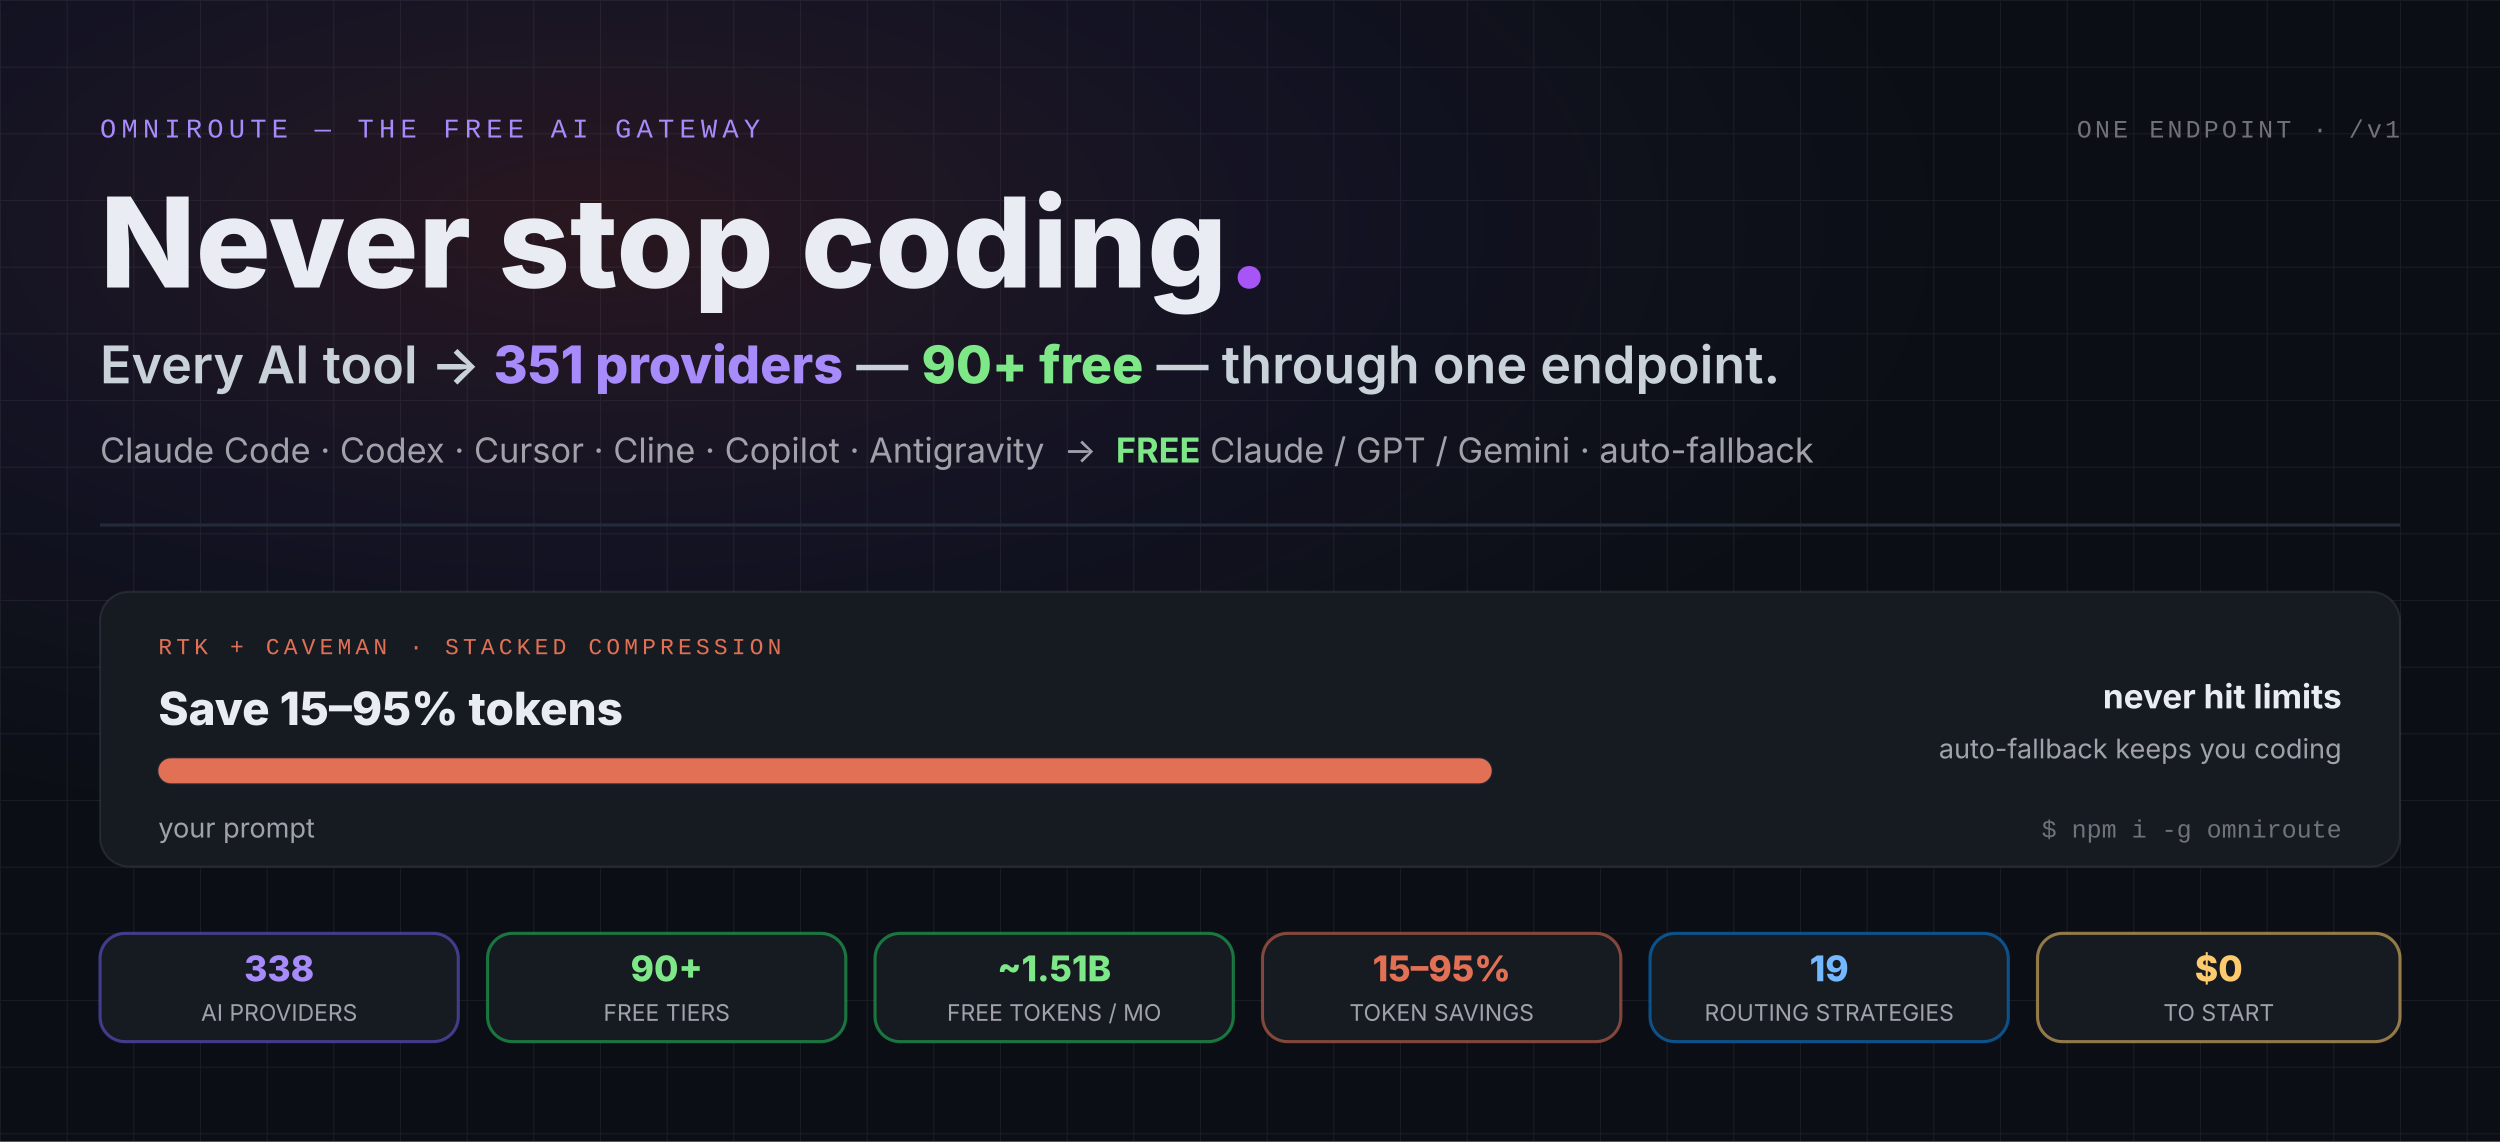
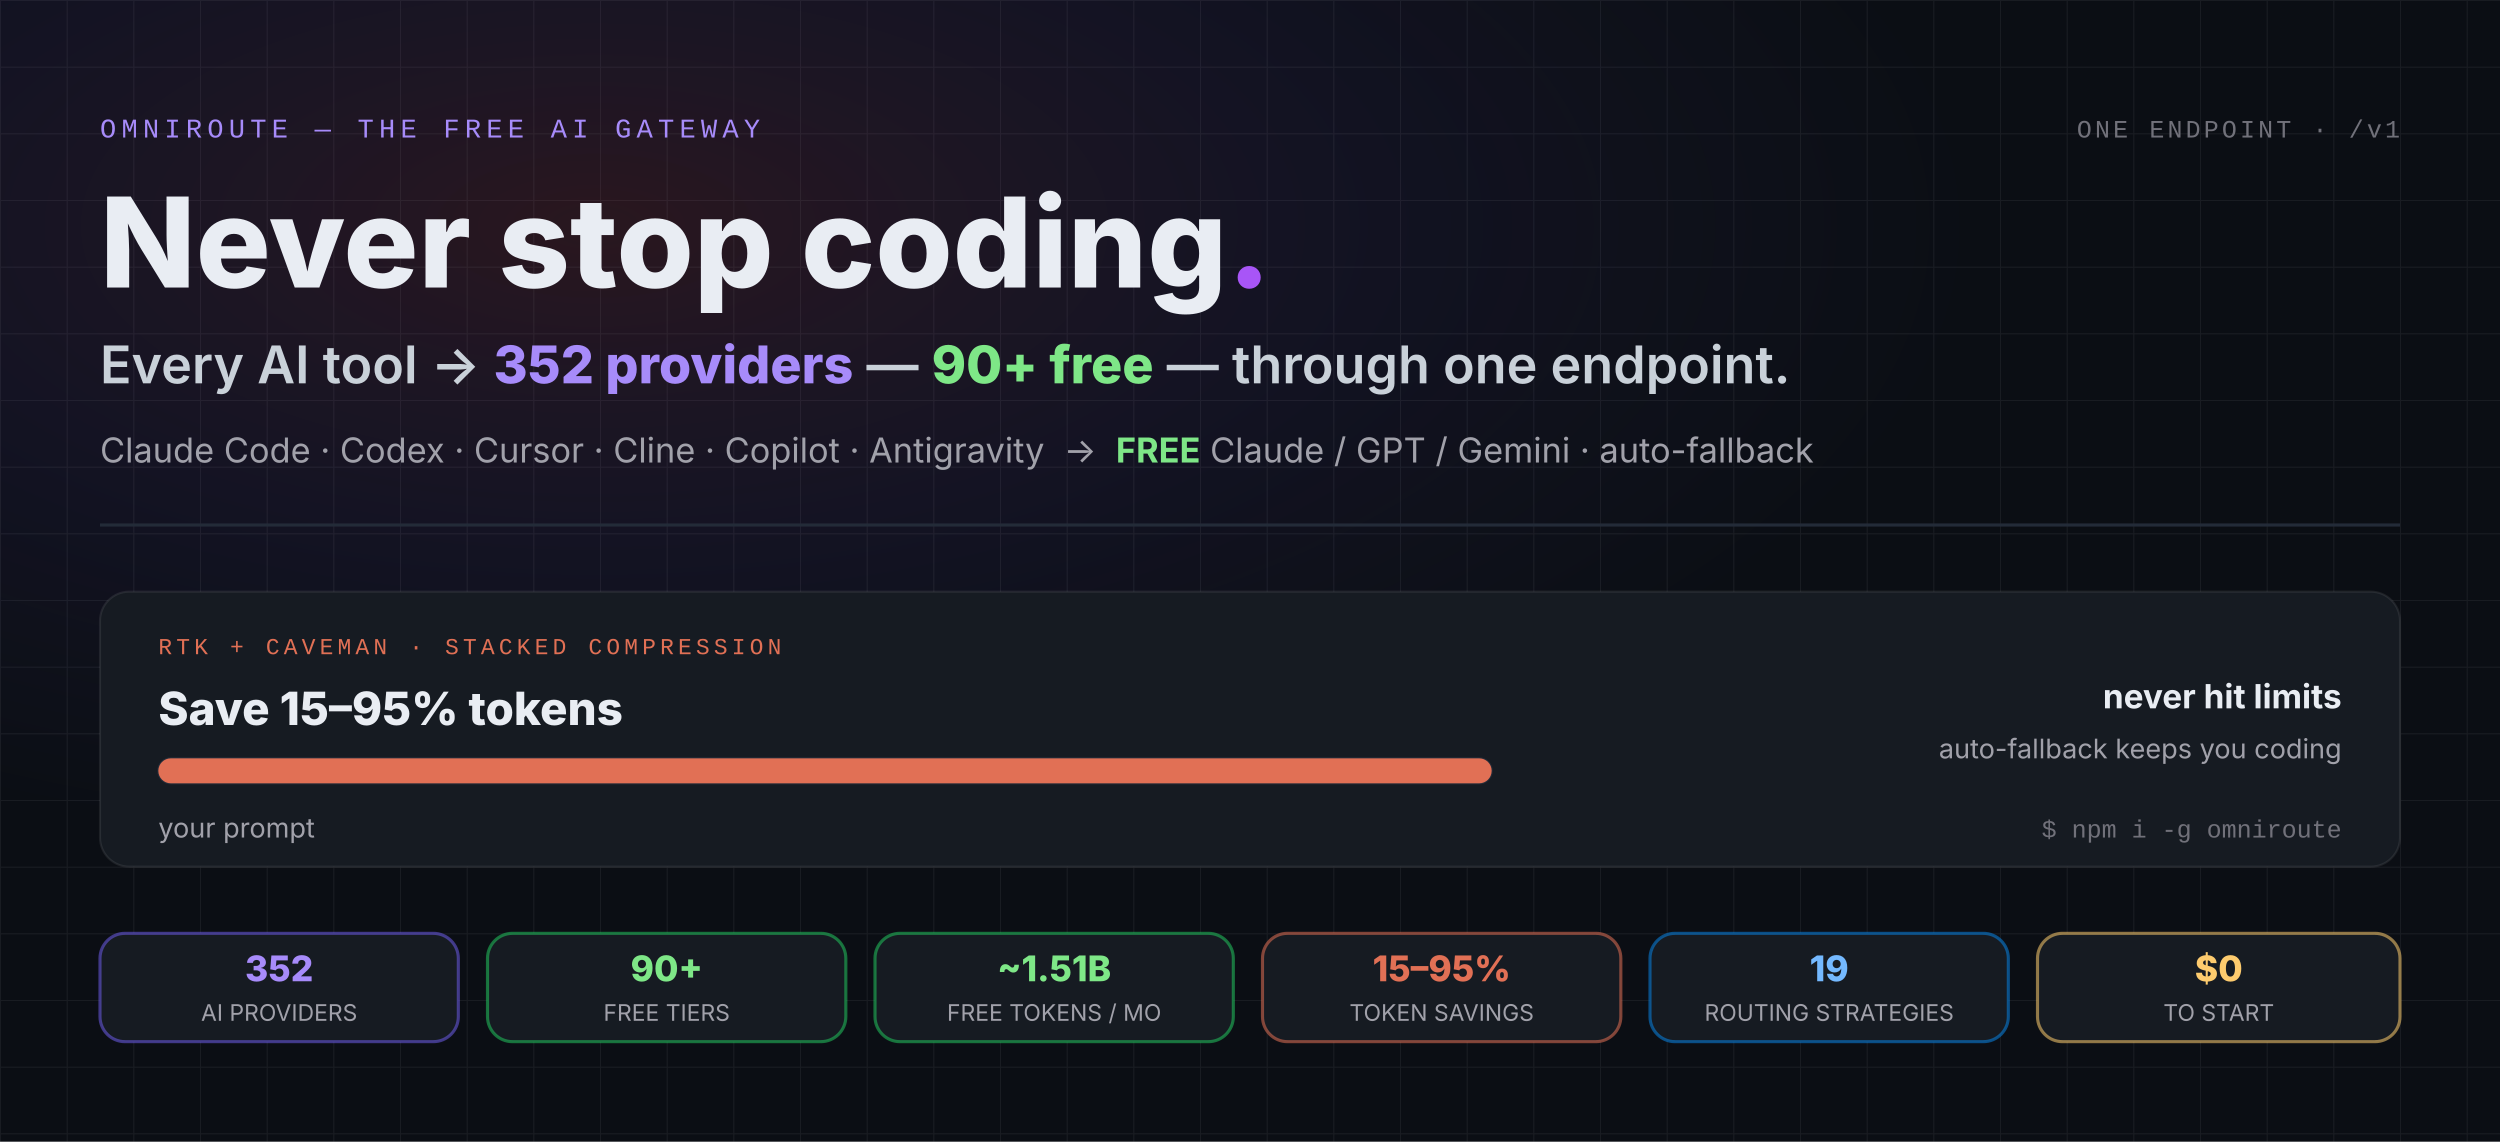
- <svg xmlns="http://www.w3.org/2000/svg" viewBox="0 0 1200 548" role="img" aria-label="OmniRoute hero: Never stop coding. Every AI tool to 351 providers — 90+ free — through one endpoint. Claude Code, Codex, Cursor, Cline, Copilot and Antigravity into free Claude, GPT and Gemini with auto-fallback. RTK + Caveman stacked compression saves 15 to 95 percent of tokens — about 89 percent average on tool-heavy sessions — so you never hit limits. Stats: 351 AI providers, 90+ free tiers, about 1.51B free tokens per month, 15 to 95 percent token savings, 19 routing strategies, zero dollars to start.">
+ <svg xmlns="http://www.w3.org/2000/svg" viewBox="0 0 1200 548" role="img" aria-label="OmniRoute hero: Never stop coding. Every AI tool to 352 providers — 90+ free — through one endpoint. Claude Code, Codex, Cursor, Cline, Copilot and Antigravity into free Claude, GPT and Gemini with auto-fallback. RTK + Caveman stacked compression saves 15 to 95 percent of tokens — about 89 percent average on tool-heavy sessions — so you never hit limits. Stats: 352 AI providers, 90+ free tiers, about 1.51B free tokens per month, 15 to 95 percent token savings, 19 routing strategies, zero dollars to start.">
  <defs>
    <pattern id="gridPaperH" width="32" height="32" patternUnits="userSpaceOnUse">
      <path d="M 32 0 L 0 0 0 32" fill="none" stroke="#ffffff" stroke-opacity="0.06" stroke-width="1" />
    </pattern>
    <radialGradient id="bgGlowH" cx="24%" cy="20%" r="55%">
      <stop offset="0%" stop-color="#e54d5e" stop-opacity="0.14" />
      <stop offset="55%" stop-color="#8b5cf6" stop-opacity="0.06" />
      <stop offset="100%" stop-color="#6366f1" stop-opacity="0" />
    </radialGradient>
    <linearGradient id="gradBrandH" x1="0" y1="0" x2="1" y2="1">
      <stop offset="0%" stop-color="#e54d5e" />
      <stop offset="100%" stop-color="#a855f7" />
    </linearGradient>
    <path id="dividerPathH" d="M 48,252 L 1152,252" />
  </defs>
  <rect width="1200" height="548" fill="#0b0e14" />
  <rect width="1200" height="548" fill="url(#gridPaperH)" />
  <rect width="1200" height="548" fill="url(#bgGlowH)" />
  <text x="48" y="66" font-family="Consolas, 'Courier New', monospace" font-size="13" letter-spacing="2.5" fill="#a78bfa">OMNIROUTE — THE FREE AI GATEWAY</text>
  <text x="1152" y="66" text-anchor="end" font-family="Consolas, 'Courier New', monospace" font-size="12" letter-spacing="1.5" fill="#71717a">ONE ENDPOINT · /v1</text>
  <text x="48" y="138" font-family="Inter, 'Segoe UI', Arial, Helvetica, system-ui, sans-serif" font-size="60" font-weight="800" fill="#e9edf3">Never stop coding<tspan fill="#a855f7">.</tspan>
  </text>
-   <text x="48" y="184" font-family="Inter, 'Segoe UI', Arial, Helvetica, system-ui, sans-serif" font-size="25" font-weight="600" fill="#c9d1d9">Every AI tool → <tspan fill="#a78bfa" font-weight="800">351 providers</tspan> — <tspan fill="#7ee787" font-weight="800">90+ free</tspan> — through one endpoint.</text>
+   <text x="48" y="184" font-family="Inter, 'Segoe UI', Arial, Helvetica, system-ui, sans-serif" font-size="25" font-weight="600" fill="#c9d1d9">Every AI tool → <tspan fill="#a78bfa" font-weight="800">352 providers</tspan> — <tspan fill="#7ee787" font-weight="800">90+ free</tspan> — through one endpoint.</text>
  <text x="48" y="222" font-family="Inter, 'Segoe UI', Arial, Helvetica, system-ui, sans-serif" font-size="16.5" fill="#a1a1aa">Claude Code · Codex · Cursor · Cline · Copilot · Antigravity  →  <tspan fill="#7ee787" font-weight="700">FREE</tspan> Claude / GPT / Gemini · auto-fallback</text>
  <line x1="48" y1="252" x2="1152" y2="252" stroke="#232b38" stroke-width="1.5" />
  <circle r="4" fill="url(#gradBrandH)" opacity="0">
    <animateMotion dur="6s" repeatCount="indefinite" keyPoints="0;1" keyTimes="0;1" calcMode="linear">
      <mpath href="#dividerPathH" />
    </animateMotion>
    <animate attributeName="opacity" values="0;0.9;0.9;0" keyTimes="0;0.08;0.6;0.75" dur="6s" repeatCount="indefinite" />
  </circle>
  <g>
    <rect x="48" y="284" width="1104" height="132" rx="14" fill="#161b22" stroke="#ffffff" stroke-opacity="0.08" stroke-width="1" />
    <text x="76" y="314" font-family="Consolas, 'Courier New', monospace" font-size="11" letter-spacing="2" fill="#e17055">RTK + CAVEMAN · STACKED COMPRESSION</text>
    <text x="76" y="348" font-family="Inter, 'Segoe UI', Arial, Helvetica, system-ui, sans-serif" font-size="22" font-weight="800" fill="#e9edf3">Save 15–95% tokens</text>
    <rect x="76" y="364" width="640" height="12" rx="6" fill="#0b0e14" stroke="#232b38" stroke-width="1" />
    <rect x="76" y="364" width="640" height="12" rx="6" fill="#e17055">
      <animate attributeName="width" values="640;640;70;70;640" keyTimes="0;0.12;0.5;0.88;1" dur="8s" repeatCount="indefinite" calcMode="spline" keySplines="0.4 0 0.2 1;0.4 0 0.2 1;0.4 0 0.2 1;0.4 0 0.2 1" />
    </rect>
    <text x="76" y="402" font-family="Inter, 'Segoe UI', Arial, Helvetica, system-ui, sans-serif" font-size="13" fill="#a1a1aa">your prompt
      <animate attributeName="opacity" values="1;1;0;0;1" keyTimes="0;0.12;0.35;0.88;1" dur="8s" repeatCount="indefinite" calcMode="discrete" />
    </text>
    <text x="76" y="402" font-family="Inter, 'Segoe UI', Arial, Helvetica, system-ui, sans-serif" font-size="13" font-weight="700" fill="#e17055" opacity="0">−89% avg on tool-heavy sessions
      <animate attributeName="opacity" values="0;0;1;1;0" keyTimes="0;0.35;0.36;0.88;1" dur="8s" repeatCount="indefinite" calcMode="discrete" />
    </text>
    <text x="1124" y="340" text-anchor="end" font-family="Inter, 'Segoe UI', Arial, Helvetica, system-ui, sans-serif" font-size="16" font-weight="700" fill="#e9edf3">never hit limits</text>
    <text x="1124" y="364" text-anchor="end" font-family="Inter, 'Segoe UI', Arial, Helvetica, system-ui, sans-serif" font-size="13" fill="#a1a1aa">auto-fallback keeps you coding</text>
    <text x="1124" y="402" text-anchor="end" font-family="Consolas, 'Courier New', monospace" font-size="12" fill="#71717a">$ npm i -g omniroute</text>
  </g>
  <g font-family="Inter, 'Segoe UI', Arial, Helvetica, system-ui, sans-serif" text-anchor="middle">
    <rect x="48" y="448" width="172" height="52" rx="12" fill="#161b22" stroke="#6c5ce7" stroke-opacity="0.55" stroke-width="1.5" />
-     <text x="134" y="471" font-size="17" font-weight="800" fill="#a78bfa">338</text>
+     <text x="134" y="471" font-size="17" font-weight="800" fill="#a78bfa">352</text>
    <text x="134" y="490" font-size="11" fill="#a1a1aa">AI PROVIDERS</text>
    <rect x="234" y="448" width="172" height="52" rx="12" fill="#161b22" stroke="#22c55e" stroke-opacity="0.55" stroke-width="1.5" />
    <text x="320" y="471" font-size="17" font-weight="800" fill="#7ee787">90+</text>
    <text x="320" y="490" font-size="11" fill="#a1a1aa">FREE TIERS</text>
    <rect x="420" y="448" width="172" height="52" rx="12" fill="#161b22" stroke="#22c55e" stroke-opacity="0.55" stroke-width="1.5" />
    <text x="506" y="471" font-size="17" font-weight="800" fill="#7ee787">~1.51B</text>
    <text x="506" y="490" font-size="11" fill="#a1a1aa">FREE TOKENS / MO</text>
    <rect x="606" y="448" width="172" height="52" rx="12" fill="#161b22" stroke="#e17055" stroke-opacity="0.55" stroke-width="1.5" />
    <text x="692" y="471" font-size="17" font-weight="800" fill="#e17055">15–95%</text>
    <text x="692" y="490" font-size="11" fill="#a1a1aa">TOKEN SAVINGS</text>
    <rect x="792" y="448" width="172" height="52" rx="12" fill="#161b22" stroke="#0984e3" stroke-opacity="0.55" stroke-width="1.5" />
    <text x="878" y="471" font-size="17" font-weight="800" fill="#74b9ff">19</text>
    <text x="878" y="490" font-size="11" fill="#a1a1aa">ROUTING STRATEGIES</text>
    <rect x="978" y="448" width="174" height="52" rx="12" fill="#161b22" stroke="#fdcb6e" stroke-opacity="0.55" stroke-width="1.5" />
    <text x="1065" y="471" font-size="17" font-weight="800" fill="#fdcb6e">$0</text>
    <text x="1065" y="490" font-size="11" fill="#a1a1aa">TO START</text>
  </g>
</svg>
